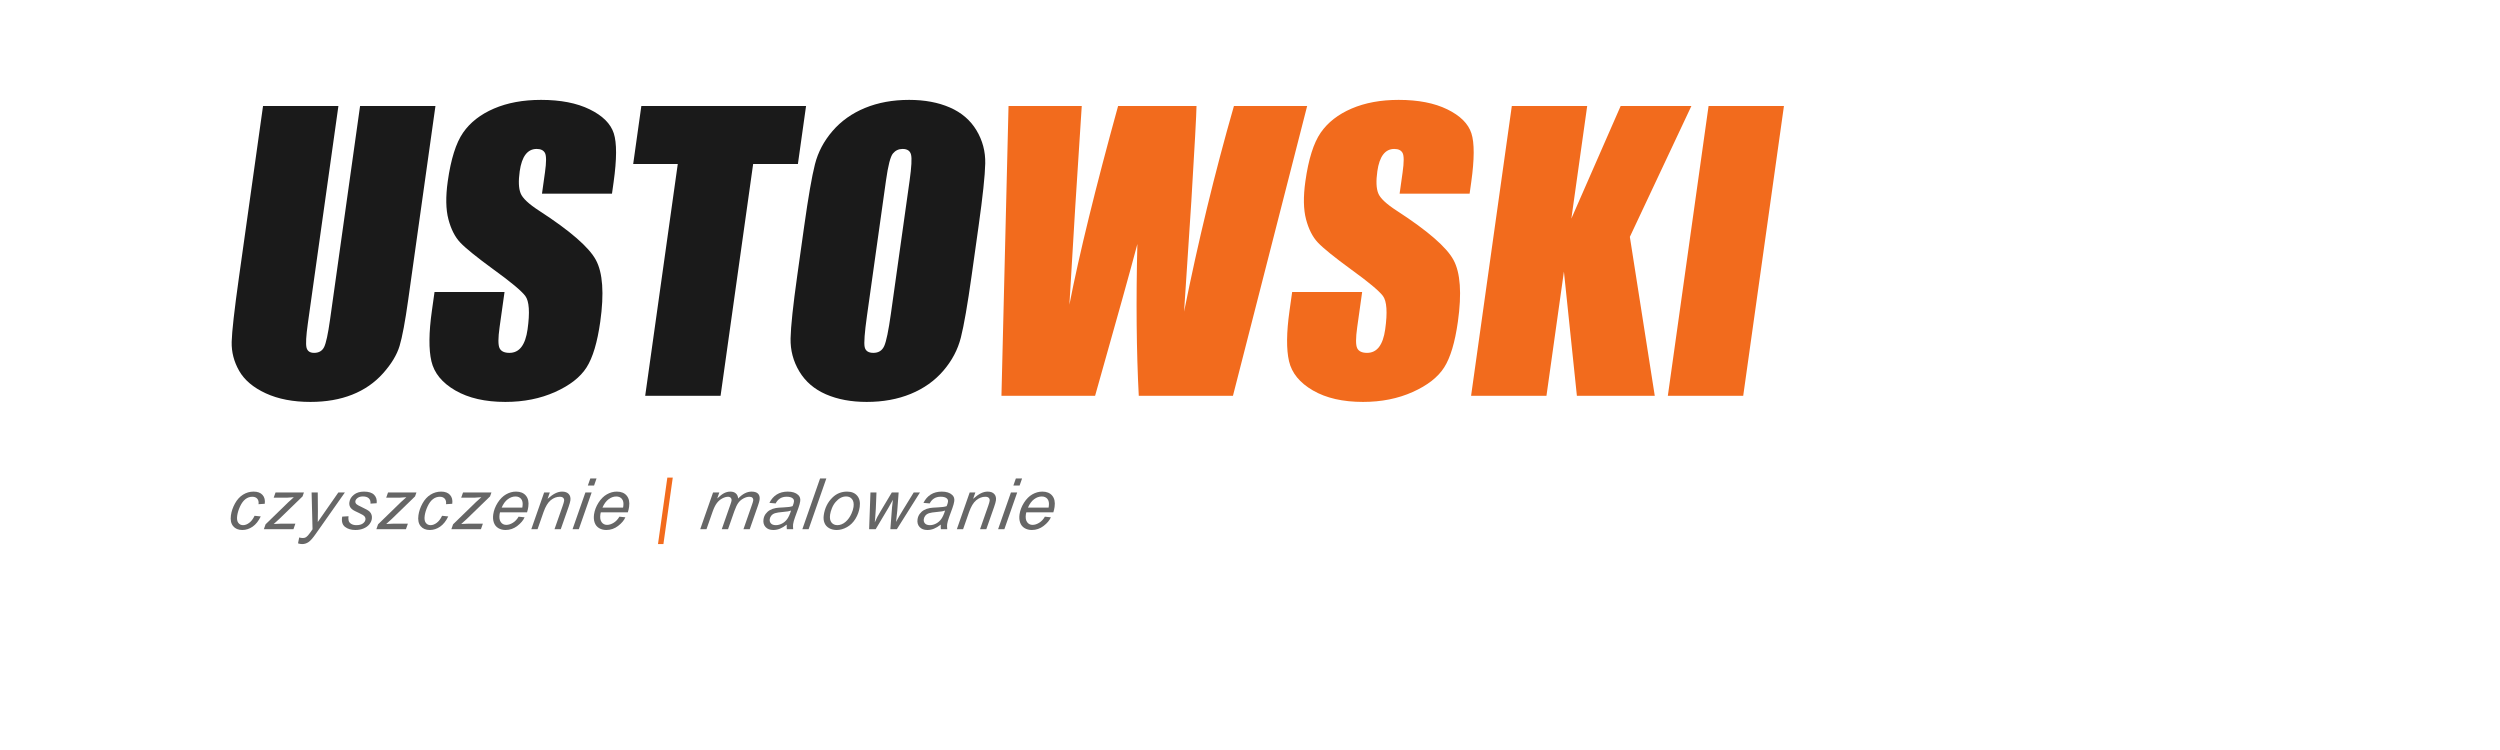
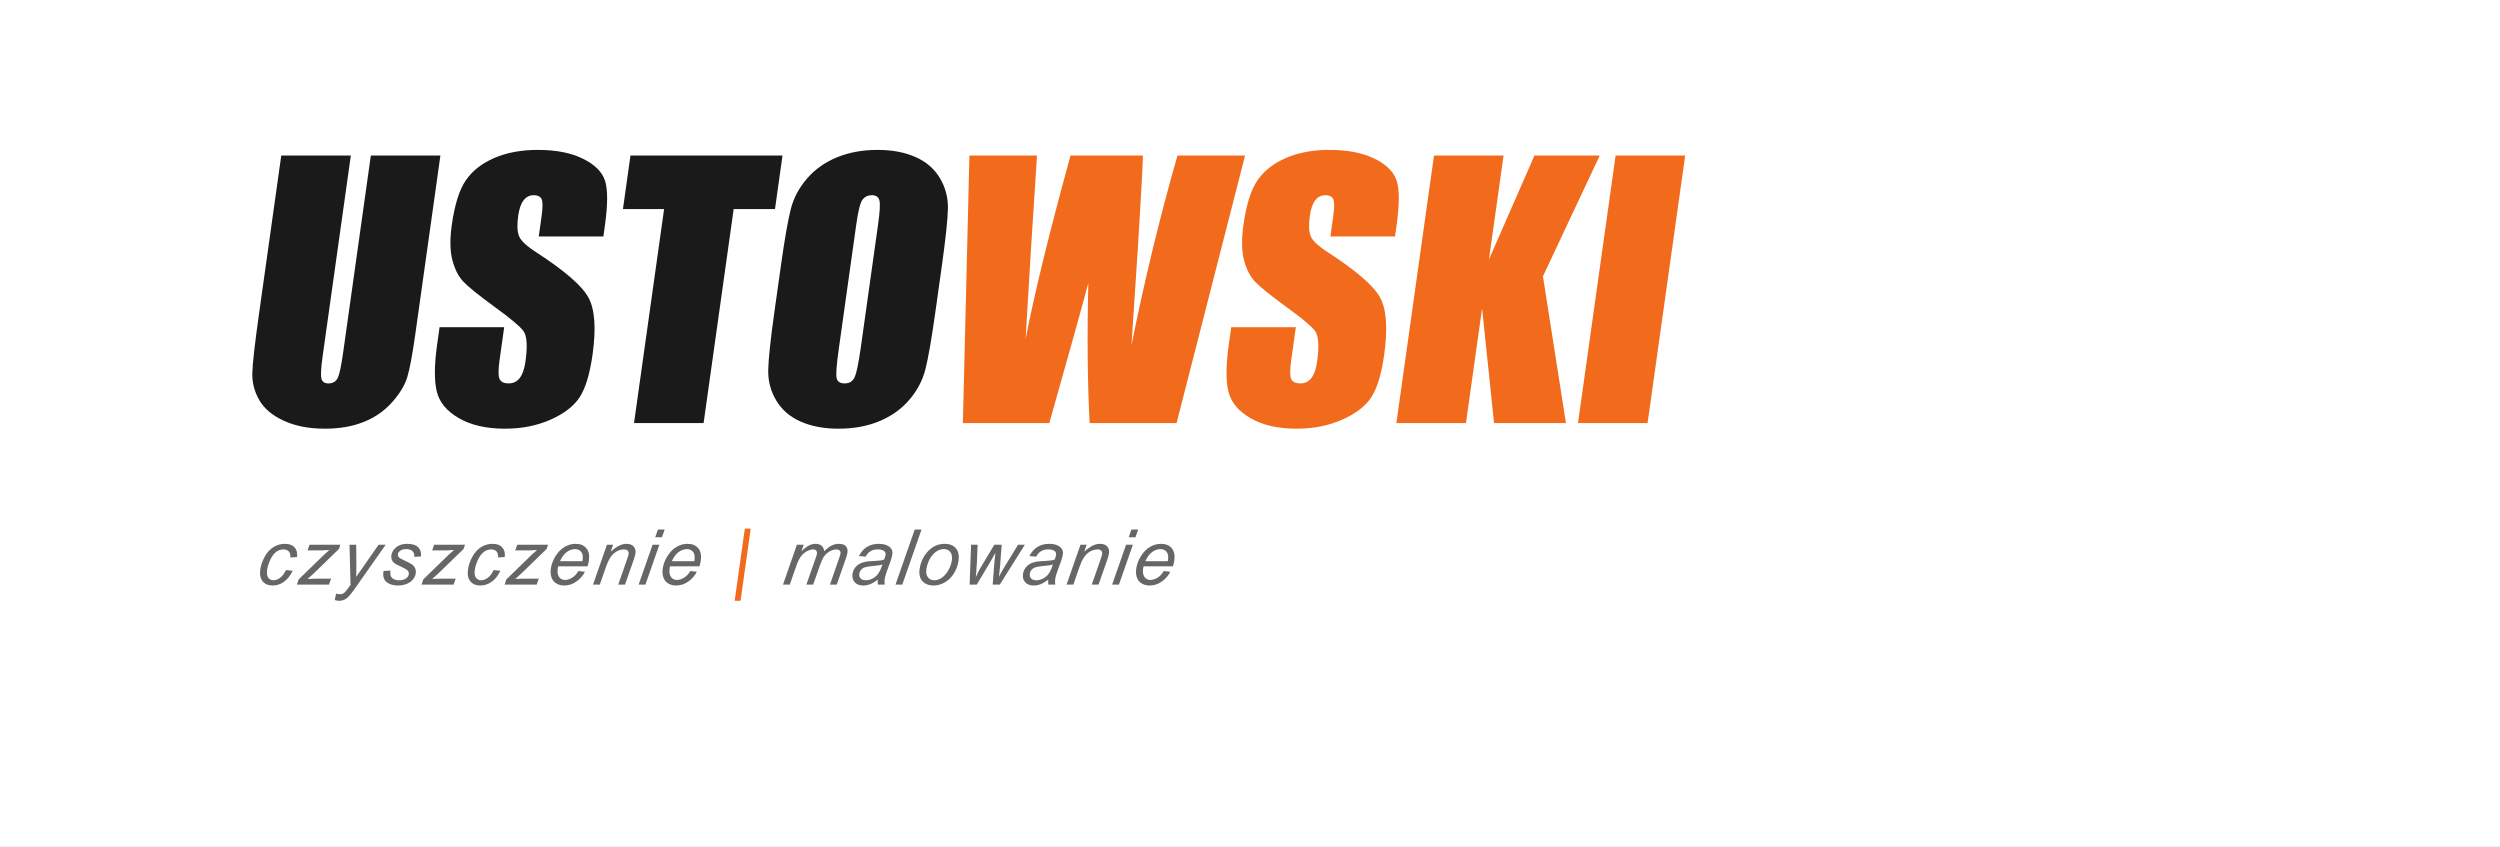
- <svg xmlns="http://www.w3.org/2000/svg" viewBox="0 0 600 180">
-   <rect width="600" height="180" fill="#ffffff" />
-   <path d="M1041 1619V537Q1041 353 1029.0 278.5Q1017 204 958.0 125.5Q899 47 802.5 6.5Q706 -34 575 -34Q430 -34 319.0 14.0Q208 62 153.0 139.0Q98 216 88.0 301.5Q78 387 78 661V1619H499V405Q499 299 510.5 269.5Q522 240 557 240Q597 240 608.5 272.5Q620 305 620 426V1619Z" transform="matrix(0.042969,0,0.006039,-0.042969,50.00,95.00)" fill="#1a1a1a" />
-   <path d="M976 1129H585V1249Q585 1333 570.0 1356.0Q555 1379 520 1379Q482 1379 462.5 1348.0Q443 1317 443 1254Q443 1173 465 1132Q486 1091 584 1033Q865 866 938 759Q1011 652 1011 414Q1011 241 970.5 159.0Q930 77 814.0 21.5Q698 -34 544 -34Q375 -34 255.5 30.0Q136 94 99.0 193.0Q62 292 62 474V580H453V383Q453 292 469.5 266.0Q486 240 528 240Q570 240 590.5 273.0Q611 306 611 371Q611 514 572 558Q532 602 375 705Q218 809 167.0 856.0Q116 903 82.5 986.0Q49 1069 49 1198Q49 1384 96.5 1470.0Q144 1556 250.0 1604.5Q356 1653 506 1653Q670 1653 785.5 1600.0Q901 1547 938.5 1466.5Q976 1386 976 1193Z" transform="matrix(0.042969,0,0.006039,-0.042969,98.12,95.00)" fill="#1a1a1a" />
-   <path d="M932 1619V1295H682V0H261V1295H12V1619Z" transform="matrix(0.042969,0,0.006039,-0.042969,143.63,95.00)" fill="#1a1a1a" />
-   <path d="M1046 671Q1046 427 1034.5 325.5Q1023 224 962.5 140.0Q902 56 799.0 11.0Q696 -34 559 -34Q429 -34 325.5 8.5Q222 51 159.0 136.0Q96 221 84.0 321.0Q72 421 72 671V948Q72 1192 83.5 1293.5Q95 1395 155.5 1479.0Q216 1563 319.0 1608.0Q422 1653 559 1653Q689 1653 792.5 1610.5Q896 1568 959.0 1483.0Q1022 1398 1034.0 1298.0Q1046 1198 1046 948ZM625 1203Q625 1316 612.5 1347.5Q600 1379 561 1379Q528 1379 510.5 1353.5Q493 1328 493 1203V447Q493 306 504.5 273.0Q516 240 558 240Q601 240 613.0 278.0Q625 316 625 459Z" transform="matrix(0.042969,0,0.006039,-0.042969,184.19,95.00)" fill="#1a1a1a" />
-   <path d="M1668 1619 1481 0H955Q883 373 828 848Q803 645 711 0H188L0 1619H409L452 1054L496 509Q519 932 612 1619H1050Q1059 1548 1096 1085L1142 470Q1177 1057 1259 1619Z" transform="matrix(0.042969,0,0.006039,-0.042969,232.27,95.00)" fill="#f26b1d" />
-   <path d="M976 1129H585V1249Q585 1333 570.0 1356.0Q555 1379 520 1379Q482 1379 462.5 1348.0Q443 1317 443 1254Q443 1173 465 1132Q486 1091 584 1033Q865 866 938 759Q1011 652 1011 414Q1011 241 970.5 159.0Q930 77 814.0 21.5Q698 -34 544 -34Q375 -34 255.5 30.0Q136 94 99.0 193.0Q62 292 62 474V580H453V383Q453 292 469.5 266.0Q486 240 528 240Q570 240 590.5 273.0Q611 306 611 371Q611 514 572 558Q532 602 375 705Q218 809 167.0 856.0Q116 903 82.5 986.0Q49 1069 49 1198Q49 1384 96.5 1470.0Q144 1556 250.0 1604.5Q356 1653 506 1653Q670 1653 785.5 1600.0Q901 1547 938.5 1466.5Q976 1386 976 1193Z" transform="matrix(0.042969,0,0.006039,-0.042969,303.95,95.00)" fill="#f26b1d" />
-   <path d="M1087 1619 846 888 1110 0H675L505 694V0H84V1619H505V990L692 1619Z" transform="matrix(0.042969,0,0.006039,-0.042969,349.45,95.00)" fill="#f26b1d" />
-   <path d="M505 1619V0H84V1619Z" transform="matrix(0.042969,0,0.006039,-0.042969,396.67,95.00)" fill="#f26b1d" />
-   <path d="M801 387 982 368Q914 169 788.5 72.5Q663 -24 503 -24Q330 -24 222.5 88.0Q115 200 115 401Q115 575 184.0 743.0Q253 911 381.5 998.5Q510 1086 675 1086Q846 1086 946.0 989.5Q1046 893 1046 734L868 722Q867 823 809.5 880.0Q752 937 658 937Q549 937 469.0 868.0Q389 799 343.5 658.5Q298 518 298 388Q298 252 358.0 184.0Q418 116 506 116Q594 116 674.5 183.0Q755 250 801 387Z" transform="matrix(0.008301,0,0.001167,-0.008301,54.00,127.00)" fill="#666666" />
-   <path d="M40 0 69 140 640 783Q701 851 776 924Q647 911 591 911H196L228 1062H1049L1025 948L449 301Q400 246 303 150Q454 159 510 159H928L895 0Z" transform="matrix(0.008301,0,0.001167,-0.008301,63.00,127.00)" fill="#666666" />
-   <path d="M0 -410 11 -240Q67 -256 120 -256Q175 -256 209 -231Q253 -198 305 -107L363 -3L186 1062H364L444 525Q468 366 485 207L960 1062H1149L472 -141Q374 -317 298.0 -374.0Q222 -431 123 -431Q60 -431 0 -410Z" transform="matrix(0.008301,0,0.001167,-0.008301,72.00,127.00)" fill="#666666" />
-   <path d="M85 363 266 374Q266 296 290.0 241.0Q314 186 378.5 151.0Q443 116 529 116Q649 116 709.0 164.0Q769 212 769 277Q769 324 733 366Q696 408 552.5 469.5Q409 531 369 556Q302 597 268.0 652.5Q234 708 234 780Q234 906 334.0 996.0Q434 1086 614 1086Q814 1086 918.5 993.5Q1023 901 1027 750L850 738Q846 834 782.0 890.0Q718 946 601 946Q507 946 455.0 903.0Q403 860 403 810Q403 760 448 722Q478 696 603 642Q811 552 865 500Q951 417 951 298Q951 219 902.5 143.0Q854 67 754.5 21.5Q655 -24 520 -24Q336 -24 207 67Q78 158 85 363Z" transform="matrix(0.008301,0,0.001167,-0.008301,81.00,127.00)" fill="#666666" />
-   <path d="M40 0 69 140 640 783Q701 851 776 924Q647 911 591 911H196L228 1062H1049L1025 948L449 301Q400 246 303 150Q454 159 510 159H928L895 0Z" transform="matrix(0.008301,0,0.001167,-0.008301,90.00,127.00)" fill="#666666" />
-   <path d="M801 387 982 368Q914 169 788.5 72.5Q663 -24 503 -24Q330 -24 222.5 88.0Q115 200 115 401Q115 575 184.0 743.0Q253 911 381.5 998.5Q510 1086 675 1086Q846 1086 946.0 989.5Q1046 893 1046 734L868 722Q867 823 809.5 880.0Q752 937 658 937Q549 937 469.0 868.0Q389 799 343.5 658.5Q298 518 298 388Q298 252 358.0 184.0Q418 116 506 116Q594 116 674.5 183.0Q755 250 801 387Z" transform="matrix(0.008301,0,0.001167,-0.008301,99.00,127.00)" fill="#666666" />
-   <path d="M40 0 69 140 640 783Q701 851 776 924Q647 911 591 911H196L228 1062H1049L1025 948L449 301Q400 246 303 150Q454 159 510 159H928L895 0Z" transform="matrix(0.008301,0,0.001167,-0.008301,108.00,127.00)" fill="#666666" />
-   <path d="M848 361 1024 343Q986 212 849.5 94.0Q713 -24 524 -24Q406 -24 307.5 30.5Q209 85 157.5 189.0Q106 293 106 426Q106 600 186.5 763.5Q267 927 395.0 1006.5Q523 1086 672 1086Q862 1086 975.5 968.0Q1089 850 1089 646Q1089 568 1075 486H293Q289 455 289 430Q289 281 357.5 202.5Q426 124 525 124Q618 124 708.0 185.0Q798 246 848 361ZM322 624H918Q919 652 919 664Q919 800 851.0 872.5Q783 945 676 945Q560 945 464.5 865.0Q369 785 322 624Z" transform="matrix(0.008301,0,0.001167,-0.008301,117.00,127.00)" fill="#666666" />
-   <path d="M68 0 290 1062H454L415 877Q522 986 615.0 1036.0Q708 1086 805 1086Q934 1086 1007.5 1016.0Q1081 946 1081 829Q1081 770 1055 643L920 0H739L880 673Q901 771 901 818Q901 871 864.5 904.0Q828 937 759 937Q620 937 511.5 837.0Q403 737 352 494L249 0Z" transform="matrix(0.008301,0,0.001167,-0.008301,126.95,127.00)" fill="#666666" />
-   <path d="M325 1261 368 1466H548L505 1261ZM61 0 283 1062H464L242 0Z" transform="matrix(0.008301,0,0.001167,-0.008301,136.91,127.00)" fill="#666666" />
-   <path d="M848 361 1024 343Q986 212 849.5 94.0Q713 -24 524 -24Q406 -24 307.5 30.5Q209 85 157.5 189.0Q106 293 106 426Q106 600 186.5 763.5Q267 927 395.0 1006.5Q523 1086 672 1086Q862 1086 975.5 968.0Q1089 850 1089 646Q1089 568 1075 486H293Q289 455 289 430Q289 281 357.5 202.5Q426 124 525 124Q618 124 708.0 185.0Q798 246 848 361ZM322 624H918Q919 652 919 664Q919 800 851.0 872.5Q783 945 676 945Q560 945 464.5 865.0Q369 785 322 624Z" transform="matrix(0.008301,0,0.001167,-0.008301,141.19,127.00)" fill="#666666" />
-   <path d="M188 -431V1491H345V-431Z" transform="matrix(0.008301,0,0.001167,-0.008301,156.86,127.00)" fill="#f26b1d" />
-   <path d="M67 0 289 1062H470L433 887Q534 1000 613.5 1043.0Q693 1086 786 1086Q885 1086 951.5 1033.5Q1018 981 1039 887Q1120 987 1209.5 1036.5Q1299 1086 1398 1086Q1531 1086 1597.5 1023.0Q1664 960 1664 846Q1664 797 1641 684L1498 0H1317L1463 702Q1482 788 1482 825Q1482 877 1449.0 907.0Q1416 937 1356 937Q1275 937 1191.0 888.0Q1107 839 1060.5 759.5Q1014 680 979 515L871 0H690L840 717Q856 790 856 821Q856 873 823.5 905.0Q791 937 739 937Q662 937 577.5 888.0Q493 839 440.0 751.5Q387 664 353 502L248 0Z" transform="matrix(0.008301,0,0.001167,-0.008301,167.50,127.00)" fill="#666666" />
-   <path d="M784 132Q690 51 603.0 13.5Q516 -24 417 -24Q270 -24 180.0 62.5Q90 149 90 284Q90 373 130.5 441.5Q171 510 238.0 551.5Q305 593 402 611Q463 623 633.5 630.0Q804 637 878 666Q899 740 899 789Q899 852 853 888Q790 938 669 938Q555 938 482.5 887.5Q410 837 377 744L194 760Q250 918 371.5 1002.0Q493 1086 678 1086Q875 1086 990 992Q1078 922 1078 810Q1078 725 1053 613L994 349Q966 223 966 144Q966 94 988 0H805Q790 52 784 132ZM851 538Q813 523 769.5 515.0Q726 507 624 498Q466 484 401.0 462.5Q336 441 303.0 394.0Q270 347 270 290Q270 214 322.5 165.0Q375 116 472 116Q562 116 645.0 163.5Q728 211 776.0 296.0Q824 381 851 538Z" transform="matrix(0.008301,0,0.001167,-0.008301,182.16,127.00)" fill="#666666" />
-   <path d="M54 0 360 1466H541L235 0Z" transform="matrix(0.008301,0,0.001167,-0.008301,192.12,127.00)" fill="#666666" />
-   <path d="M100 403Q100 714 283 918Q434 1086 679 1086Q871 1086 988.5 966.0Q1106 846 1106 642Q1106 459 1032.0 301.5Q958 144 821.5 60.0Q685 -24 534 -24Q410 -24 308.5 29.0Q207 82 153.5 179.0Q100 276 100 403ZM281 421Q281 271 353.0 193.5Q425 116 536 116Q594 116 651.0 139.5Q708 163 757.0 211.0Q806 259 840.5 320.5Q875 382 896 453Q927 552 927 643Q927 787 854.5 866.5Q782 946 672 946Q587 946 517.0 905.5Q447 865 390.5 787.0Q334 709 307.5 605.5Q281 502 281 421Z" transform="matrix(0.008301,0,0.001167,-0.008301,196.40,127.00)" fill="#666666" />
-   <path d="M270 0 159 1062H333L381 585L400 317Q402 287 406 196Q436 298 457.0 352.5Q478 407 524 508L777 1062H974L1009 531Q1017 410 1019 208Q1069 342 1182 580L1410 1062H1591L1072 0H884L844 623Q840 681 838 849Q797 742 741 618L460 0Z" transform="matrix(0.008301,0,0.001167,-0.008301,206.35,127.00)" fill="#666666" />
-   <path d="M784 132Q690 51 603.0 13.5Q516 -24 417 -24Q270 -24 180.0 62.5Q90 149 90 284Q90 373 130.5 441.5Q171 510 238.0 551.5Q305 593 402 611Q463 623 633.5 630.0Q804 637 878 666Q899 740 899 789Q899 852 853 888Q790 938 669 938Q555 938 482.5 887.5Q410 837 377 744L194 760Q250 918 371.5 1002.0Q493 1086 678 1086Q875 1086 990 992Q1078 922 1078 810Q1078 725 1053 613L994 349Q966 223 966 144Q966 94 988 0H805Q790 52 784 132ZM851 538Q813 523 769.5 515.0Q726 507 624 498Q466 484 401.0 462.5Q336 441 303.0 394.0Q270 347 270 290Q270 214 322.5 165.0Q375 116 472 116Q562 116 645.0 163.5Q728 211 776.0 296.0Q824 381 851 538Z" transform="matrix(0.008301,0,0.001167,-0.008301,219.13,127.00)" fill="#666666" />
-   <path d="M68 0 290 1062H454L415 877Q522 986 615.0 1036.0Q708 1086 805 1086Q934 1086 1007.5 1016.0Q1081 946 1081 829Q1081 770 1055 643L920 0H739L880 673Q901 771 901 818Q901 871 864.5 904.0Q828 937 759 937Q620 937 511.5 837.0Q403 737 352 494L249 0Z" transform="matrix(0.008301,0,0.001167,-0.008301,229.08,127.00)" fill="#666666" />
-   <path d="M325 1261 368 1466H548L505 1261ZM61 0 283 1062H464L242 0Z" transform="matrix(0.008301,0,0.001167,-0.008301,239.04,127.00)" fill="#666666" />
-   <path d="M848 361 1024 343Q986 212 849.5 94.0Q713 -24 524 -24Q406 -24 307.5 30.5Q209 85 157.5 189.0Q106 293 106 426Q106 600 186.5 763.5Q267 927 395.0 1006.5Q523 1086 672 1086Q862 1086 975.5 968.0Q1089 850 1089 646Q1089 568 1075 486H293Q289 455 289 430Q289 281 357.5 202.5Q426 124 525 124Q618 124 708.0 185.0Q798 246 848 361ZM322 624H918Q919 652 919 664Q919 800 851.0 872.5Q783 945 676 945Q560 945 464.5 865.0Q369 785 322 624Z" transform="matrix(0.008301,0,0.001167,-0.008301,243.31,127.00)" fill="#666666" />
+ <svg xmlns="http://www.w3.org/2000/svg" viewBox="0 0 650 220">
+   <rect width="650" height="220" fill="#ffffff" />
+   <path d="M1041 1619V537Q1041 353 1029.0 278.5Q1017 204 958.0 125.5Q899 47 802.5 6.5Q706 -34 575 -34Q430 -34 319.0 14.0Q208 62 153.0 139.0Q98 216 88.0 301.5Q78 387 78 661V1619H499V405Q499 299 510.5 269.5Q522 240 557 240Q597 240 608.5 272.5Q620 305 620 426V1619Z" transform="matrix(0.042969,0,0.006039,-0.042969,60.00,110.00)" fill="#1a1a1a" />
+   <path d="M976 1129H585V1249Q585 1333 570.0 1356.0Q555 1379 520 1379Q482 1379 462.5 1348.0Q443 1317 443 1254Q443 1173 465 1132Q486 1091 584 1033Q865 866 938 759Q1011 652 1011 414Q1011 241 970.5 159.0Q930 77 814.0 21.5Q698 -34 544 -34Q375 -34 255.5 30.0Q136 94 99.0 193.0Q62 292 62 474V580H453V383Q453 292 469.5 266.0Q486 240 528 240Q570 240 590.5 273.0Q611 306 611 371Q611 514 572 558Q532 602 375 705Q218 809 167.0 856.0Q116 903 82.5 986.0Q49 1069 49 1198Q49 1384 96.5 1470.0Q144 1556 250.0 1604.5Q356 1653 506 1653Q670 1653 785.5 1600.0Q901 1547 938.5 1466.5Q976 1386 976 1193Z" transform="matrix(0.042969,0,0.006039,-0.042969,108.12,110.00)" fill="#1a1a1a" />
+   <path d="M932 1619V1295H682V0H261V1295H12V1619Z" transform="matrix(0.042969,0,0.006039,-0.042969,153.63,110.00)" fill="#1a1a1a" />
+   <path d="M1046 671Q1046 427 1034.5 325.5Q1023 224 962.5 140.0Q902 56 799.0 11.0Q696 -34 559 -34Q429 -34 325.5 8.5Q222 51 159.0 136.0Q96 221 84.0 321.0Q72 421 72 671V948Q72 1192 83.5 1293.5Q95 1395 155.5 1479.0Q216 1563 319.0 1608.0Q422 1653 559 1653Q689 1653 792.5 1610.5Q896 1568 959.0 1483.0Q1022 1398 1034.0 1298.0Q1046 1198 1046 948ZM625 1203Q625 1316 612.5 1347.5Q600 1379 561 1379Q528 1379 510.5 1353.5Q493 1328 493 1203V447Q493 306 504.5 273.0Q516 240 558 240Q601 240 613.0 278.0Q625 316 625 459Z" transform="matrix(0.042969,0,0.006039,-0.042969,194.19,110.00)" fill="#1a1a1a" />
+   <path d="M1668 1619 1481 0H955Q883 373 828 848Q803 645 711 0H188L0 1619H409L452 1054L496 509Q519 932 612 1619H1050Q1059 1548 1096 1085L1142 470Q1177 1057 1259 1619Z" transform="matrix(0.042969,0,0.006039,-0.042969,242.27,110.00)" fill="#f26b1d" />
+   <path d="M976 1129H585V1249Q585 1333 570.0 1356.0Q555 1379 520 1379Q482 1379 462.5 1348.0Q443 1317 443 1254Q443 1173 465 1132Q486 1091 584 1033Q865 866 938 759Q1011 652 1011 414Q1011 241 970.5 159.0Q930 77 814.0 21.5Q698 -34 544 -34Q375 -34 255.5 30.0Q136 94 99.0 193.0Q62 292 62 474V580H453V383Q453 292 469.5 266.0Q486 240 528 240Q570 240 590.5 273.0Q611 306 611 371Q611 514 572 558Q532 602 375 705Q218 809 167.0 856.0Q116 903 82.5 986.0Q49 1069 49 1198Q49 1384 96.5 1470.0Q144 1556 250.0 1604.5Q356 1653 506 1653Q670 1653 785.5 1600.0Q901 1547 938.5 1466.5Q976 1386 976 1193Z" transform="matrix(0.042969,0,0.006039,-0.042969,313.95,110.00)" fill="#f26b1d" />
+   <path d="M1087 1619 846 888 1110 0H675L505 694V0H84V1619H505V990L692 1619Z" transform="matrix(0.042969,0,0.006039,-0.042969,359.45,110.00)" fill="#f26b1d" />
+   <path d="M505 1619V0H84V1619Z" transform="matrix(0.042969,0,0.006039,-0.042969,406.67,110.00)" fill="#f26b1d" />
+   <path d="M801 387 982 368Q914 169 788.5 72.5Q663 -24 503 -24Q330 -24 222.5 88.0Q115 200 115 401Q115 575 184.0 743.0Q253 911 381.5 998.5Q510 1086 675 1086Q846 1086 946.0 989.5Q1046 893 1046 734L868 722Q867 823 809.5 880.0Q752 937 658 937Q549 937 469.0 868.0Q389 799 343.5 658.5Q298 518 298 388Q298 252 358.0 184.0Q418 116 506 116Q594 116 674.5 183.0Q755 250 801 387Z" transform="matrix(0.009766,0,0.001372,-0.009766,66.00,152.00)" fill="#666666" />
+   <path d="M40 0 69 140 640 783Q701 851 776 924Q647 911 591 911H196L228 1062H1049L1025 948L449 301Q400 246 303 150Q454 159 510 159H928L895 0Z" transform="matrix(0.009766,0,0.001372,-0.009766,76.80,152.00)" fill="#666666" />
+   <path d="M0 -410 11 -240Q67 -256 120 -256Q175 -256 209 -231Q253 -198 305 -107L363 -3L186 1062H364L444 525Q468 366 485 207L960 1062H1149L472 -141Q374 -317 298.0 -374.0Q222 -431 123 -431Q60 -431 0 -410Z" transform="matrix(0.009766,0,0.001372,-0.009766,87.60,152.00)" fill="#666666" />
+   <path d="M85 363 266 374Q266 296 290.0 241.0Q314 186 378.5 151.0Q443 116 529 116Q649 116 709.0 164.0Q769 212 769 277Q769 324 733 366Q696 408 552.5 469.5Q409 531 369 556Q302 597 268.0 652.5Q234 708 234 780Q234 906 334.0 996.0Q434 1086 614 1086Q814 1086 918.5 993.5Q1023 901 1027 750L850 738Q846 834 782.0 890.0Q718 946 601 946Q507 946 455.0 903.0Q403 860 403 810Q403 760 448 722Q478 696 603 642Q811 552 865 500Q951 417 951 298Q951 219 902.5 143.0Q854 67 754.5 21.5Q655 -24 520 -24Q336 -24 207 67Q78 158 85 363Z" transform="matrix(0.009766,0,0.001372,-0.009766,98.40,152.00)" fill="#666666" />
+   <path d="M40 0 69 140 640 783Q701 851 776 924Q647 911 591 911H196L228 1062H1049L1025 948L449 301Q400 246 303 150Q454 159 510 159H928L895 0Z" transform="matrix(0.009766,0,0.001372,-0.009766,109.20,152.00)" fill="#666666" />
+   <path d="M801 387 982 368Q914 169 788.5 72.5Q663 -24 503 -24Q330 -24 222.5 88.0Q115 200 115 401Q115 575 184.0 743.0Q253 911 381.5 998.5Q510 1086 675 1086Q846 1086 946.0 989.5Q1046 893 1046 734L868 722Q867 823 809.5 880.0Q752 937 658 937Q549 937 469.0 868.0Q389 799 343.5 658.5Q298 518 298 388Q298 252 358.0 184.0Q418 116 506 116Q594 116 674.5 183.0Q755 250 801 387Z" transform="matrix(0.009766,0,0.001372,-0.009766,120.00,152.00)" fill="#666666" />
+   <path d="M40 0 69 140 640 783Q701 851 776 924Q647 911 591 911H196L228 1062H1049L1025 948L449 301Q400 246 303 150Q454 159 510 159H928L895 0Z" transform="matrix(0.009766,0,0.001372,-0.009766,130.80,152.00)" fill="#666666" />
+   <path d="M848 361 1024 343Q986 212 849.5 94.0Q713 -24 524 -24Q406 -24 307.5 30.5Q209 85 157.5 189.0Q106 293 106 426Q106 600 186.5 763.5Q267 927 395.0 1006.5Q523 1086 672 1086Q862 1086 975.5 968.0Q1089 850 1089 646Q1089 568 1075 486H293Q289 455 289 430Q289 281 357.5 202.5Q426 124 525 124Q618 124 708.0 185.0Q798 246 848 361ZM322 624H918Q919 652 919 664Q919 800 851.0 872.5Q783 945 676 945Q560 945 464.5 865.0Q369 785 322 624Z" transform="matrix(0.009766,0,0.001372,-0.009766,141.60,152.00)" fill="#666666" />
+   <path d="M68 0 290 1062H454L415 877Q522 986 615.0 1036.0Q708 1086 805 1086Q934 1086 1007.5 1016.0Q1081 946 1081 829Q1081 770 1055 643L920 0H739L880 673Q901 771 901 818Q901 871 864.5 904.0Q828 937 759 937Q620 937 511.5 837.0Q403 737 352 494L249 0Z" transform="matrix(0.009766,0,0.001372,-0.009766,153.52,152.00)" fill="#666666" />
+   <path d="M325 1261 368 1466H548L505 1261ZM61 0 283 1062H464L242 0Z" transform="matrix(0.009766,0,0.001372,-0.009766,165.45,152.00)" fill="#666666" />
+   <path d="M848 361 1024 343Q986 212 849.5 94.0Q713 -24 524 -24Q406 -24 307.5 30.5Q209 85 157.5 189.0Q106 293 106 426Q106 600 186.5 763.5Q267 927 395.0 1006.5Q523 1086 672 1086Q862 1086 975.5 968.0Q1089 850 1089 646Q1089 568 1075 486H293Q289 455 289 430Q289 281 357.5 202.5Q426 124 525 124Q618 124 708.0 185.0Q798 246 848 361ZM322 624H918Q919 652 919 664Q919 800 851.0 872.5Q783 945 676 945Q560 945 464.5 865.0Q369 785 322 624Z" transform="matrix(0.009766,0,0.001372,-0.009766,170.69,152.00)" fill="#666666" />
+   <path d="M188 -431V1491H345V-431Z" transform="matrix(0.009766,0,0.001372,-0.009766,189.77,152.00)" fill="#f26b1d" />
+   <path d="M67 0 289 1062H470L433 887Q534 1000 613.5 1043.0Q693 1086 786 1086Q885 1086 951.5 1033.5Q1018 981 1039 887Q1120 987 1209.5 1036.5Q1299 1086 1398 1086Q1531 1086 1597.5 1023.0Q1664 960 1664 846Q1664 797 1641 684L1498 0H1317L1463 702Q1482 788 1482 825Q1482 877 1449.0 907.0Q1416 937 1356 937Q1275 937 1191.0 888.0Q1107 839 1060.5 759.5Q1014 680 979 515L871 0H690L840 717Q856 790 856 821Q856 873 823.5 905.0Q791 937 739 937Q662 937 577.5 888.0Q493 839 440.0 751.5Q387 664 353 502L248 0Z" transform="matrix(0.009766,0,0.001372,-0.009766,202.92,152.00)" fill="#666666" />
+   <path d="M784 132Q690 51 603.0 13.5Q516 -24 417 -24Q270 -24 180.0 62.5Q90 149 90 284Q90 373 130.5 441.5Q171 510 238.0 551.5Q305 593 402 611Q463 623 633.5 630.0Q804 637 878 666Q899 740 899 789Q899 852 853 888Q790 938 669 938Q555 938 482.5 887.5Q410 837 377 744L194 760Q250 918 371.5 1002.0Q493 1086 678 1086Q875 1086 990 992Q1078 922 1078 810Q1078 725 1053 613L994 349Q966 223 966 144Q966 94 988 0H805Q790 52 784 132ZM851 538Q813 523 769.5 515.0Q726 507 624 498Q466 484 401.0 462.5Q336 441 303.0 394.0Q270 347 270 290Q270 214 322.5 165.0Q375 116 472 116Q562 116 645.0 163.5Q728 211 776.0 296.0Q824 381 851 538Z" transform="matrix(0.009766,0,0.001372,-0.009766,220.38,152.00)" fill="#666666" />
+   <path d="M54 0 360 1466H541L235 0Z" transform="matrix(0.009766,0,0.001372,-0.009766,232.30,152.00)" fill="#666666" />
+   <path d="M100 403Q100 714 283 918Q434 1086 679 1086Q871 1086 988.5 966.0Q1106 846 1106 642Q1106 459 1032.0 301.5Q958 144 821.5 60.0Q685 -24 534 -24Q410 -24 308.5 29.0Q207 82 153.5 179.0Q100 276 100 403ZM281 421Q281 271 353.0 193.5Q425 116 536 116Q594 116 651.0 139.5Q708 163 757.0 211.0Q806 259 840.5 320.5Q875 382 896 453Q927 552 927 643Q927 787 854.5 866.5Q782 946 672 946Q587 946 517.0 905.5Q447 865 390.5 787.0Q334 709 307.5 605.5Q281 502 281 421Z" transform="matrix(0.009766,0,0.001372,-0.009766,237.55,152.00)" fill="#666666" />
+   <path d="M270 0 159 1062H333L381 585L400 317Q402 287 406 196Q436 298 457.0 352.5Q478 407 524 508L777 1062H974L1009 531Q1017 410 1019 208Q1069 342 1182 580L1410 1062H1591L1072 0H884L844 623Q840 681 838 849Q797 742 741 618L460 0Z" transform="matrix(0.009766,0,0.001372,-0.009766,249.47,152.00)" fill="#666666" />
+   <path d="M784 132Q690 51 603.0 13.5Q516 -24 417 -24Q270 -24 180.0 62.5Q90 149 90 284Q90 373 130.5 441.5Q171 510 238.0 551.5Q305 593 402 611Q463 623 633.5 630.0Q804 637 878 666Q899 740 899 789Q899 852 853 888Q790 938 669 938Q555 938 482.5 887.5Q410 837 377 744L194 760Q250 918 371.5 1002.0Q493 1086 678 1086Q875 1086 990 992Q1078 922 1078 810Q1078 725 1053 613L994 349Q966 223 966 144Q966 94 988 0H805Q790 52 784 132ZM851 538Q813 523 769.5 515.0Q726 507 624 498Q466 484 401.0 462.5Q336 441 303.0 394.0Q270 347 270 290Q270 214 322.5 165.0Q375 116 472 116Q562 116 645.0 163.5Q728 211 776.0 296.0Q824 381 851 538Z" transform="matrix(0.009766,0,0.001372,-0.009766,264.71,152.00)" fill="#666666" />
+   <path d="M68 0 290 1062H454L415 877Q522 986 615.0 1036.0Q708 1086 805 1086Q934 1086 1007.5 1016.0Q1081 946 1081 829Q1081 770 1055 643L920 0H739L880 673Q901 771 901 818Q901 871 864.5 904.0Q828 937 759 937Q620 937 511.5 837.0Q403 737 352 494L249 0Z" transform="matrix(0.009766,0,0.001372,-0.009766,276.64,152.00)" fill="#666666" />
+   <path d="M325 1261 368 1466H548L505 1261ZM61 0 283 1062H464L242 0Z" transform="matrix(0.009766,0,0.001372,-0.009766,288.56,152.00)" fill="#666666" />
+   <path d="M848 361 1024 343Q986 212 849.5 94.0Q713 -24 524 -24Q406 -24 307.5 30.5Q209 85 157.5 189.0Q106 293 106 426Q106 600 186.5 763.5Q267 927 395.0 1006.5Q523 1086 672 1086Q862 1086 975.5 968.0Q1089 850 1089 646Q1089 568 1075 486H293Q289 455 289 430Q289 281 357.5 202.5Q426 124 525 124Q618 124 708.0 185.0Q798 246 848 361ZM322 624H918Q919 652 919 664Q919 800 851.0 872.5Q783 945 676 945Q560 945 464.5 865.0Q369 785 322 624Z" transform="matrix(0.009766,0,0.001372,-0.009766,293.80,152.00)" fill="#666666" />
</svg>
